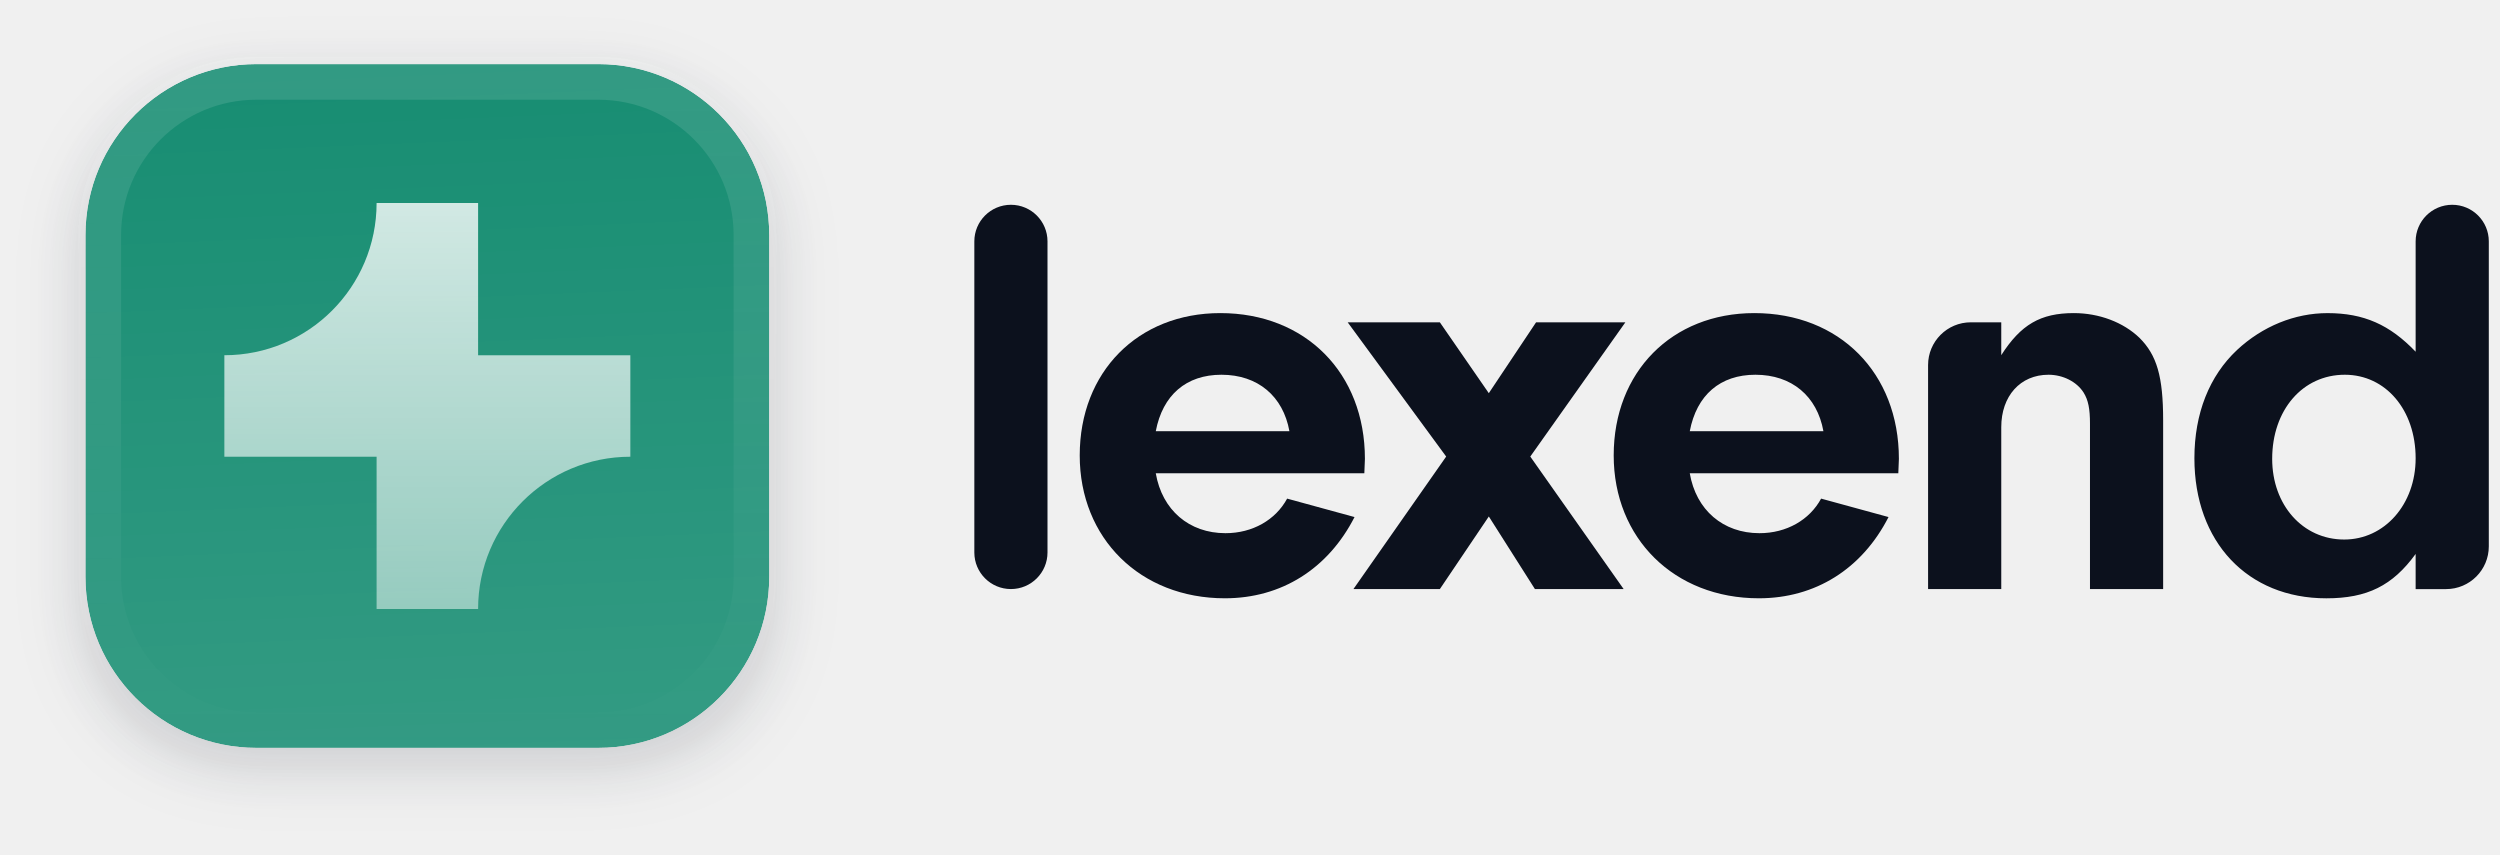
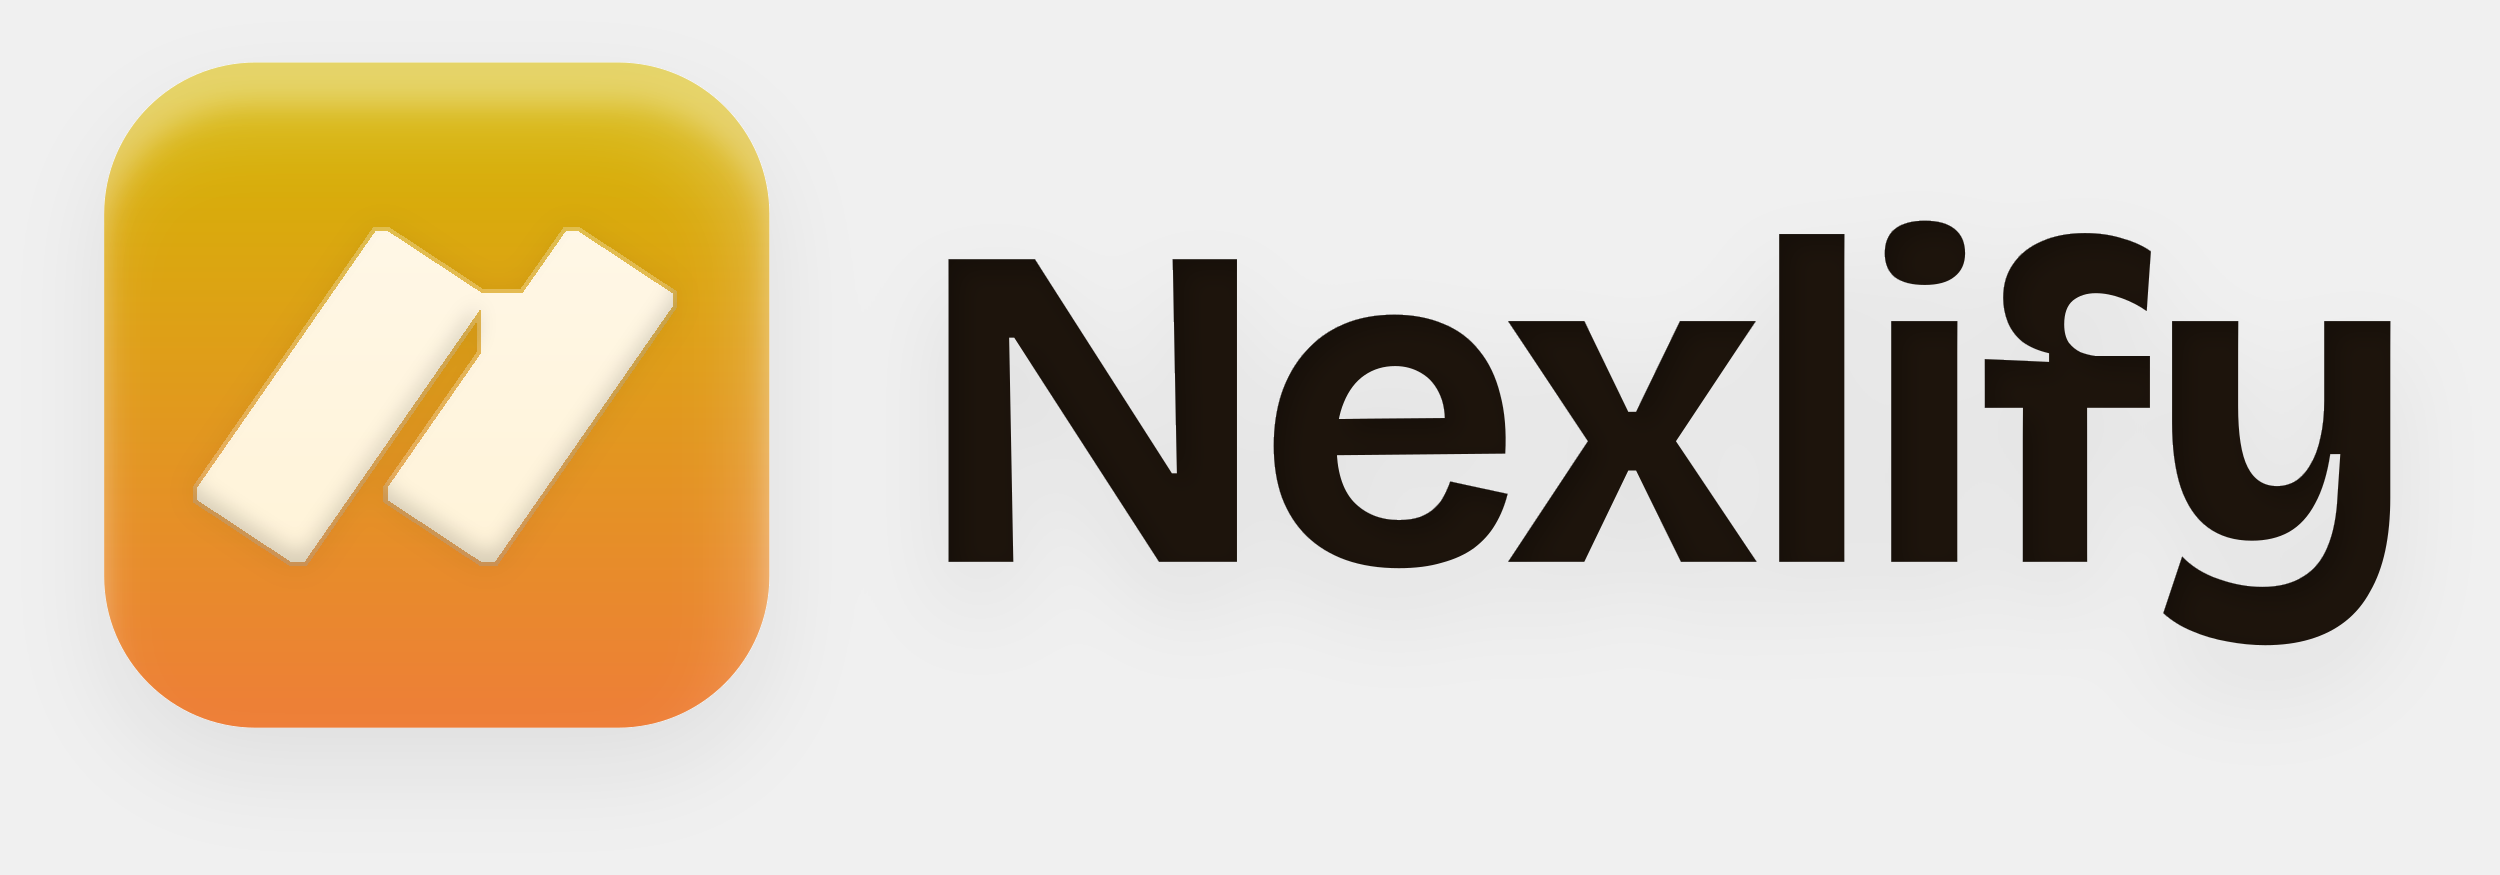
- <svg xmlns="http://www.w3.org/2000/svg" width="117" height="40" viewBox="0 0 117 40" fill="none">
-   <g filter="url(#filter0_dd_1019_33137)">
-     <mask id="a" style="mask-type:luminance" maskUnits="userSpaceOnUse" x="4" y="3" width="32" height="32">
-       <path d="M28 3H12a8 8 0 00-8 8v16a8 8 0 008 8h16a8 8 0 008-8V11a8 8 0 00-8-8z" fill="#fff" />
-     </mask>
-     <g mask="url(#a)">
-       <path d="M28 3H12a8 8 0 00-8 8v16a8 8 0 008 8h16a8 8 0 008-8V11a8 8 0 00-8-8z" fill="#178D72" />
-       <path d="M4 3h32v32H4V3z" fill="url(#paint0_linear_1019_33137)" />
-       <path d="M17.625 9.5a7.125 7.125 0 01-7.125 7.125v4.75h7.125V28.5h4.75a7.125 7.125 0 017.125-7.125v-4.75h-7.125V9.5h-4.75z" fill="url(#paint1_linear_1019_33137)" />
+ <svg xmlns="http://www.w3.org/2000/svg" width="120" height="42" viewBox="0 0 120 42" fill="none">
+   <g filter="url(#filter0_d_3408_28)">
+     <g filter="url(#filter1_ii_3408_28)">
+       <rect x="5" y="3" width="31.929" height="31.929" rx="7.279" fill="url(#paint0_linear_3408_28)" />
+       <g filter="url(#filter2_di_3408_28)">
+         <path d="M27.775 11.107L32.295 14.093V14.697L23.746 26.989H23.124L18.603 24.003V23.4L23.091 16.952V14.792L14.607 26.989H13.985L9.465 24.003V23.4L18.014 11.107H18.636L23.124 14.061H25.089L27.152 11.107H27.775Z" fill="url(#paint1_linear_3408_28)" shape-rendering="crispEdges" />
+         <path d="M32.395 14.727L32.377 14.753L23.827 27.046L23.798 27.089H23.094L23.069 27.072L18.549 24.086L18.504 24.057V23.369L18.523 23.343L22.991 16.922V15.107L14.688 27.046L14.659 27.089H13.955L13.931 27.072L9.41 24.086L9.365 24.057V23.369L9.384 23.344L17.933 11.051L17.962 11.008H18.666L18.69 11.024L23.152 13.962H25.038L27.071 11.051L27.101 11.008H27.805L27.829 11.024L32.35 14.011L32.395 14.04V14.727Z" stroke="#FDFDFD" stroke-opacity="0.27" stroke-width="0.199" shape-rendering="crispEdges" />
+       </g>
    </g>
-     <path d="M28 3.667H12A7.333 7.333 0 004.667 11v16A7.333 7.333 0 0012 34.333h16A7.333 7.333 0 0035.333 27V11A7.333 7.333 0 0028 3.667z" stroke="url(#paint2_linear_1019_33137)" stroke-width="2" />
+     <g filter="url(#filter3_i_3408_28)">
+       <path d="M45.536 26.965V12.445H49.672L56.25 22.719H56.492L56.294 12.445H59.374V26.965H55.634L48.682 16.207H48.44L48.638 26.965H45.536ZM67.148 27.273C66.195 27.273 65.344 27.141 64.596 26.877C63.863 26.613 63.24 26.232 62.726 25.733C62.213 25.234 61.817 24.618 61.538 23.885C61.274 23.151 61.142 22.323 61.142 21.399C61.142 20.489 61.267 19.654 61.516 18.891C61.78 18.113 62.162 17.446 62.66 16.889C63.159 16.317 63.768 15.877 64.486 15.569C65.205 15.261 66.019 15.107 66.928 15.107C67.808 15.107 68.593 15.254 69.282 15.547C69.972 15.825 70.544 16.251 70.998 16.823C71.468 17.395 71.805 18.099 72.01 18.935C72.23 19.756 72.311 20.702 72.252 21.773L63.188 21.861V20.123L70.426 20.057L69.304 20.937C69.407 20.16 69.356 19.521 69.15 19.023C68.945 18.524 68.644 18.157 68.248 17.923C67.867 17.688 67.442 17.571 66.972 17.571C66.415 17.571 65.924 17.718 65.498 18.011C65.073 18.304 64.743 18.737 64.508 19.309C64.274 19.866 64.156 20.541 64.156 21.333C64.156 22.579 64.428 23.496 64.97 24.083C65.528 24.669 66.254 24.963 67.148 24.963C67.559 24.963 67.904 24.912 68.182 24.809C68.476 24.692 68.71 24.545 68.886 24.369C69.077 24.193 69.224 23.995 69.326 23.775C69.444 23.555 69.539 23.335 69.612 23.115L72.362 23.709C72.23 24.252 72.032 24.743 71.768 25.183C71.519 25.608 71.182 25.982 70.756 26.305C70.331 26.613 69.818 26.848 69.216 27.009C68.63 27.185 67.94 27.273 67.148 27.273ZM72.394 26.965L76.222 21.179L72.394 15.415H76.046L78.158 19.771H78.532L80.644 15.415H84.274L80.446 21.179L84.318 26.965H80.688L78.532 22.587H78.158L76.046 26.965H72.394ZM85.404 26.965V11.235H88.528V26.965H85.404ZM90.781 26.965V15.415H93.949V26.965H90.781ZM92.387 13.677C91.771 13.677 91.294 13.552 90.957 13.303C90.634 13.039 90.473 12.658 90.473 12.159C90.473 11.646 90.634 11.257 90.957 10.993C91.294 10.729 91.771 10.597 92.387 10.597C93.017 10.597 93.494 10.729 93.817 10.993C94.154 11.257 94.323 11.646 94.323 12.159C94.323 12.643 94.154 13.017 93.817 13.281C93.494 13.545 93.017 13.677 92.387 13.677ZM97.102 26.965V19.573H95.276V17.241L98.356 17.373V16.955C97.843 16.837 97.418 16.654 97.08 16.405C96.758 16.141 96.523 15.825 96.376 15.459C96.23 15.092 96.156 14.704 96.156 14.293C96.156 13.662 96.318 13.12 96.64 12.665C96.963 12.195 97.418 11.836 98.004 11.587C98.591 11.323 99.28 11.191 100.072 11.191C100.747 11.191 101.356 11.279 101.898 11.455C102.456 11.616 102.903 11.822 103.24 12.071L103.042 14.931C102.69 14.681 102.294 14.476 101.854 14.315C101.414 14.153 100.996 14.073 100.6 14.073C100.16 14.073 99.794 14.19 99.5 14.425C99.222 14.659 99.082 15.041 99.082 15.569C99.082 15.935 99.156 16.229 99.302 16.449C99.464 16.654 99.654 16.808 99.874 16.911C100.109 16.999 100.336 17.058 100.556 17.087H103.196V19.573H100.182V26.965H97.102ZM108.727 30.969C108.141 30.969 107.539 30.91 106.923 30.793C106.322 30.69 105.75 30.521 105.207 30.287C104.679 30.067 104.225 29.781 103.843 29.429L104.745 26.723C105.215 27.207 105.801 27.566 106.505 27.801C107.209 28.05 107.906 28.175 108.595 28.175C109.373 28.175 110.018 28.014 110.531 27.691C111.059 27.383 111.455 26.906 111.719 26.261C111.998 25.601 112.159 24.779 112.203 23.797L112.335 21.795H111.851C111.705 22.763 111.463 23.555 111.125 24.171C110.803 24.787 110.385 25.241 109.871 25.535C109.373 25.814 108.779 25.953 108.089 25.953C107.253 25.953 106.549 25.74 105.977 25.315C105.405 24.89 104.973 24.252 104.679 23.401C104.401 22.55 104.261 21.502 104.261 20.255V15.415H107.429V19.485C107.429 20.849 107.583 21.831 107.891 22.433C108.199 23.034 108.669 23.335 109.299 23.335C109.637 23.335 109.945 23.247 110.223 23.071C110.502 22.88 110.737 22.609 110.927 22.257C111.133 21.905 111.287 21.48 111.389 20.981C111.507 20.468 111.565 19.888 111.565 19.243V15.415H114.733V23.907C114.733 24.831 114.653 25.674 114.491 26.437C114.33 27.185 114.088 27.837 113.765 28.395C113.457 28.967 113.061 29.444 112.577 29.825C112.093 30.206 111.529 30.492 110.883 30.683C110.253 30.873 109.534 30.969 108.727 30.969Z" fill="#1D140C" />
+     </g>
  </g>
-   <path d="M113.052 16.46v-5.164a1.712 1.712 0 113.424 0V25.57a2 2 0 01-2 2h-1.424v-1.645c-1.078 1.483-2.265 2.076-4.179 2.076-3.694 0-6.175-2.642-6.175-6.552 0-2.103.701-3.856 1.995-5.07 1.187-1.105 2.697-1.725 4.234-1.725 1.698 0 2.912.54 4.125 1.807zm-3.316 1.078c-1.969 0-3.398 1.645-3.398 3.937 0 2.157 1.429 3.775 3.371 3.775 1.887 0 3.343-1.645 3.343-3.802 0-2.265-1.402-3.91-3.316-3.91zm-19.502-.454a2 2 0 012-2h1.425v1.537c.916-1.429 1.833-1.968 3.397-1.968 1.187 0 2.319.431 3.074 1.16.809.808 1.105 1.806 1.105 3.855v7.9h-3.424V19.83c0-.701-.08-1.105-.297-1.456-.323-.512-.97-.836-1.644-.836-1.322 0-2.211.998-2.211 2.454v7.576h-3.425V17.084zm-1.393 5.065h-9.76c.296 1.726 1.563 2.804 3.262 2.804 1.267 0 2.346-.62 2.885-1.618l3.155.863C87.143 26.625 84.959 28 82.316 28c-3.963 0-6.795-2.804-6.795-6.687 0-3.91 2.724-6.66 6.58-6.66 3.99 0 6.767 2.804 6.767 6.822l-.027.674zm-9.76-1.968h6.255c-.296-1.645-1.483-2.643-3.182-2.643-1.644 0-2.75.944-3.073 2.643z" fill="#0C111D" />
-   <path d="M69.677 24.171l-2.292 3.398H63.34l4.341-6.202-4.61-6.283h4.314l2.291 3.317 2.212-3.316h4.179l-4.45 6.282 4.369 6.201h-4.152l-2.157-3.397z" fill="#0C111D" />
-   <path d="M63.85 22.149h-9.76c.297 1.726 1.564 2.804 3.262 2.804 1.268 0 2.346-.62 2.886-1.618l3.154.863C62.152 26.625 59.968 28 57.326 28c-3.964 0-6.795-2.804-6.795-6.687 0-3.91 2.723-6.66 6.579-6.66 3.99 0 6.768 2.804 6.768 6.822l-.027.674zm-9.76-1.968h6.255c-.296-1.645-1.483-2.643-3.181-2.643-1.645 0-2.75.944-3.074 2.643zm-5.067 5.675a1.712 1.712 0 11-3.424 0v-14.56a1.712 1.712 0 013.424 0v14.56z" fill="#0C111D" />
  <defs>
-     <linearGradient id="paint0_linear_1019_33137" x1="20" y1="3" x2="21.333" y2="35" gradientUnits="userSpaceOnUse">
-       <stop stop-color="#fff" stop-opacity="0" />
-       <stop offset="1" stop-color="#fff" stop-opacity=".12" />
+     <filter id="filter0_d_3408_28" x="0.5" y="0.5" width="122.93" height="40.93" filterUnits="userSpaceOnUse" color-interpolation-filters="sRGB">
+       <feFlood flood-opacity="0" result="BackgroundImageFix" />
+       <feColorMatrix in="SourceAlpha" type="matrix" values="0 0 0 0 0 0 0 0 0 0 0 0 0 0 0 0 0 0 127 0" result="hardAlpha" />
+       <feOffset dy="2" />
+       <feGaussianBlur stdDeviation="2.25" />
+       <feComposite in2="hardAlpha" operator="out" />
+       <feColorMatrix type="matrix" values="0 0 0 0 0 0 0 0 0 0 0 0 0 0 0 0 0 0 0.07 0" />
+       <feBlend mode="normal" in2="BackgroundImageFix" result="effect1_dropShadow_3408_28" />
+       <feBlend mode="normal" in="SourceGraphic" in2="effect1_dropShadow_3408_28" result="shape" />
+     </filter>
+     <filter id="filter1_ii_3408_28" x="4" y="3" width="32.93" height="34.93" filterUnits="userSpaceOnUse" color-interpolation-filters="sRGB">
+       <feFlood flood-opacity="0" result="BackgroundImageFix" />
+       <feBlend mode="normal" in="SourceGraphic" in2="BackgroundImageFix" result="shape" />
+       <feColorMatrix in="SourceAlpha" type="matrix" values="0 0 0 0 0 0 0 0 0 0 0 0 0 0 0 0 0 0 127 0" result="hardAlpha" />
+       <feOffset dy="2" />
+       <feGaussianBlur stdDeviation="0.65" />
+       <feComposite in2="hardAlpha" operator="arithmetic" k2="-1" k3="1" />
+       <feColorMatrix type="matrix" values="0 0 0 0 1 0 0 0 0 1 0 0 0 0 1 0 0 0 0.25 0" />
+       <feBlend mode="normal" in2="shape" result="effect1_innerShadow_3408_28" />
+       <feColorMatrix in="SourceAlpha" type="matrix" values="0 0 0 0 0 0 0 0 0 0 0 0 0 0 0 0 0 0 127 0" result="hardAlpha" />
+       <feOffset dx="-1" dy="3" />
+       <feGaussianBlur stdDeviation="1.75" />
+       <feComposite in2="hardAlpha" operator="arithmetic" k2="-1" k3="1" />
+       <feColorMatrix type="matrix" values="0 0 0 0 1 0 0 0 0 1 0 0 0 0 1 0 0 0 0.22 0" />
+       <feBlend mode="normal" in2="effect1_innerShadow_3408_28" result="effect2_innerShadow_3408_28" />
+     </filter>
+     <filter id="filter2_di_3408_28" x="7.856" y="9.499" width="26.046" height="19.098" filterUnits="userSpaceOnUse" color-interpolation-filters="sRGB">
+       <feFlood flood-opacity="0" result="BackgroundImageFix" />
+       <feColorMatrix in="SourceAlpha" type="matrix" values="0 0 0 0 0 0 0 0 0 0 0 0 0 0 0 0 0 0 127 0" result="hardAlpha" />
+       <feOffset />
+       <feGaussianBlur stdDeviation="0.705" />
+       <feComposite in2="hardAlpha" operator="out" />
+       <feColorMatrix type="matrix" values="0 0 0 0 0 0 0 0 0 0 0 0 0 0 0 0 0 0 0.06 0" />
+       <feBlend mode="normal" in2="BackgroundImageFix" result="effect1_dropShadow_3408_28" />
+       <feBlend mode="normal" in="SourceGraphic" in2="effect1_dropShadow_3408_28" result="shape" />
+       <feColorMatrix in="SourceAlpha" type="matrix" values="0 0 0 0 0 0 0 0 0 0 0 0 0 0 0 0 0 0 127 0" result="hardAlpha" />
+       <feOffset dy="-0.794" />
+       <feGaussianBlur stdDeviation="0.467" />
+       <feComposite in2="hardAlpha" operator="arithmetic" k2="-1" k3="1" />
+       <feColorMatrix type="matrix" values="0 0 0 0 0 0 0 0 0 0 0 0 0 0 0 0 0 0 0.15 0" />
+       <feBlend mode="normal" in2="shape" result="effect2_innerShadow_3408_28" />
+     </filter>
+     <filter id="filter3_i_3408_28" x="45.535" y="10.598" width="69.699" height="20.871" filterUnits="userSpaceOnUse" color-interpolation-filters="sRGB">
+       <feFlood flood-opacity="0" result="BackgroundImageFix" />
+       <feBlend mode="normal" in="SourceGraphic" in2="BackgroundImageFix" result="shape" />
+       <feColorMatrix in="SourceAlpha" type="matrix" values="0 0 0 0 0 0 0 0 0 0 0 0 0 0 0 0 0 0 127 0" result="hardAlpha" />
+       <feOffset dx="0.5" dy="0.5" />
+       <feGaussianBlur stdDeviation="0.6" />
+       <feComposite in2="hardAlpha" operator="arithmetic" k2="-1" k3="1" />
+       <feColorMatrix type="matrix" values="0 0 0 0 0 0 0 0 0 0 0 0 0 0 0 0 0 0 0.25 0" />
+       <feBlend mode="normal" in2="shape" result="effect1_innerShadow_3408_28" />
+     </filter>
+     <linearGradient id="paint0_linear_3408_28" x1="20.965" y1="3" x2="20.965" y2="34.929" gradientUnits="userSpaceOnUse">
+       <stop stop-color="#D3B700" />
+       <stop offset="1" stop-color="#EE7E38" />
    </linearGradient>
-     <linearGradient id="paint1_linear_1019_33137" x1="20" y1="9.5" x2="20" y2="28.5" gradientUnits="userSpaceOnUse">
-       <stop stop-color="#fff" stop-opacity=".8" />
-       <stop offset="1" stop-color="#fff" stop-opacity=".5" />
+     <linearGradient id="paint1_linear_3408_28" x1="20.88" y1="11.107" x2="20.88" y2="26.989" gradientUnits="userSpaceOnUse">
+       <stop stop-color="#FFF7E6" />
+       <stop offset="1" stop-color="#FFF3D8" />
    </linearGradient>
-     <linearGradient id="paint2_linear_1019_33137" x1="20" y1="3" x2="20" y2="35" gradientUnits="userSpaceOnUse">
-       <stop stop-color="#fff" stop-opacity=".12" />
-       <stop offset="1" stop-color="#fff" stop-opacity="0" />
-     </linearGradient>
-     <filter id="filter0_dd_1019_33137" x=".667" y=".667" width="38.667" height="38.667" filterUnits="userSpaceOnUse" color-interpolation-filters="sRGB">
-       <feFlood flood-opacity="0" result="BackgroundImageFix" />
-       <feColorMatrix in="SourceAlpha" values="0 0 0 0 0 0 0 0 0 0 0 0 0 0 0 0 0 0 127 0" result="hardAlpha" />
-       <feOffset dy="1" />
-       <feGaussianBlur stdDeviation="1" />
-       <feColorMatrix values="0 0 0 0 0.063 0 0 0 0 0.094 0 0 0 0 0.157 0 0 0 0.06 0" />
-       <feBlend in2="BackgroundImageFix" result="effect1_dropShadow_1019_33137" />
-       <feColorMatrix in="SourceAlpha" values="0 0 0 0 0 0 0 0 0 0 0 0 0 0 0 0 0 0 127 0" result="hardAlpha" />
-       <feOffset dy="1" />
-       <feGaussianBlur stdDeviation="1.5" />
-       <feColorMatrix values="0 0 0 0 0.063 0 0 0 0 0.094 0 0 0 0 0.157 0 0 0 0.1 0" />
-       <feBlend in2="effect1_dropShadow_1019_33137" result="effect2_dropShadow_1019_33137" />
-       <feBlend in="SourceGraphic" in2="effect2_dropShadow_1019_33137" result="shape" />
-     </filter>
  </defs>
</svg>
